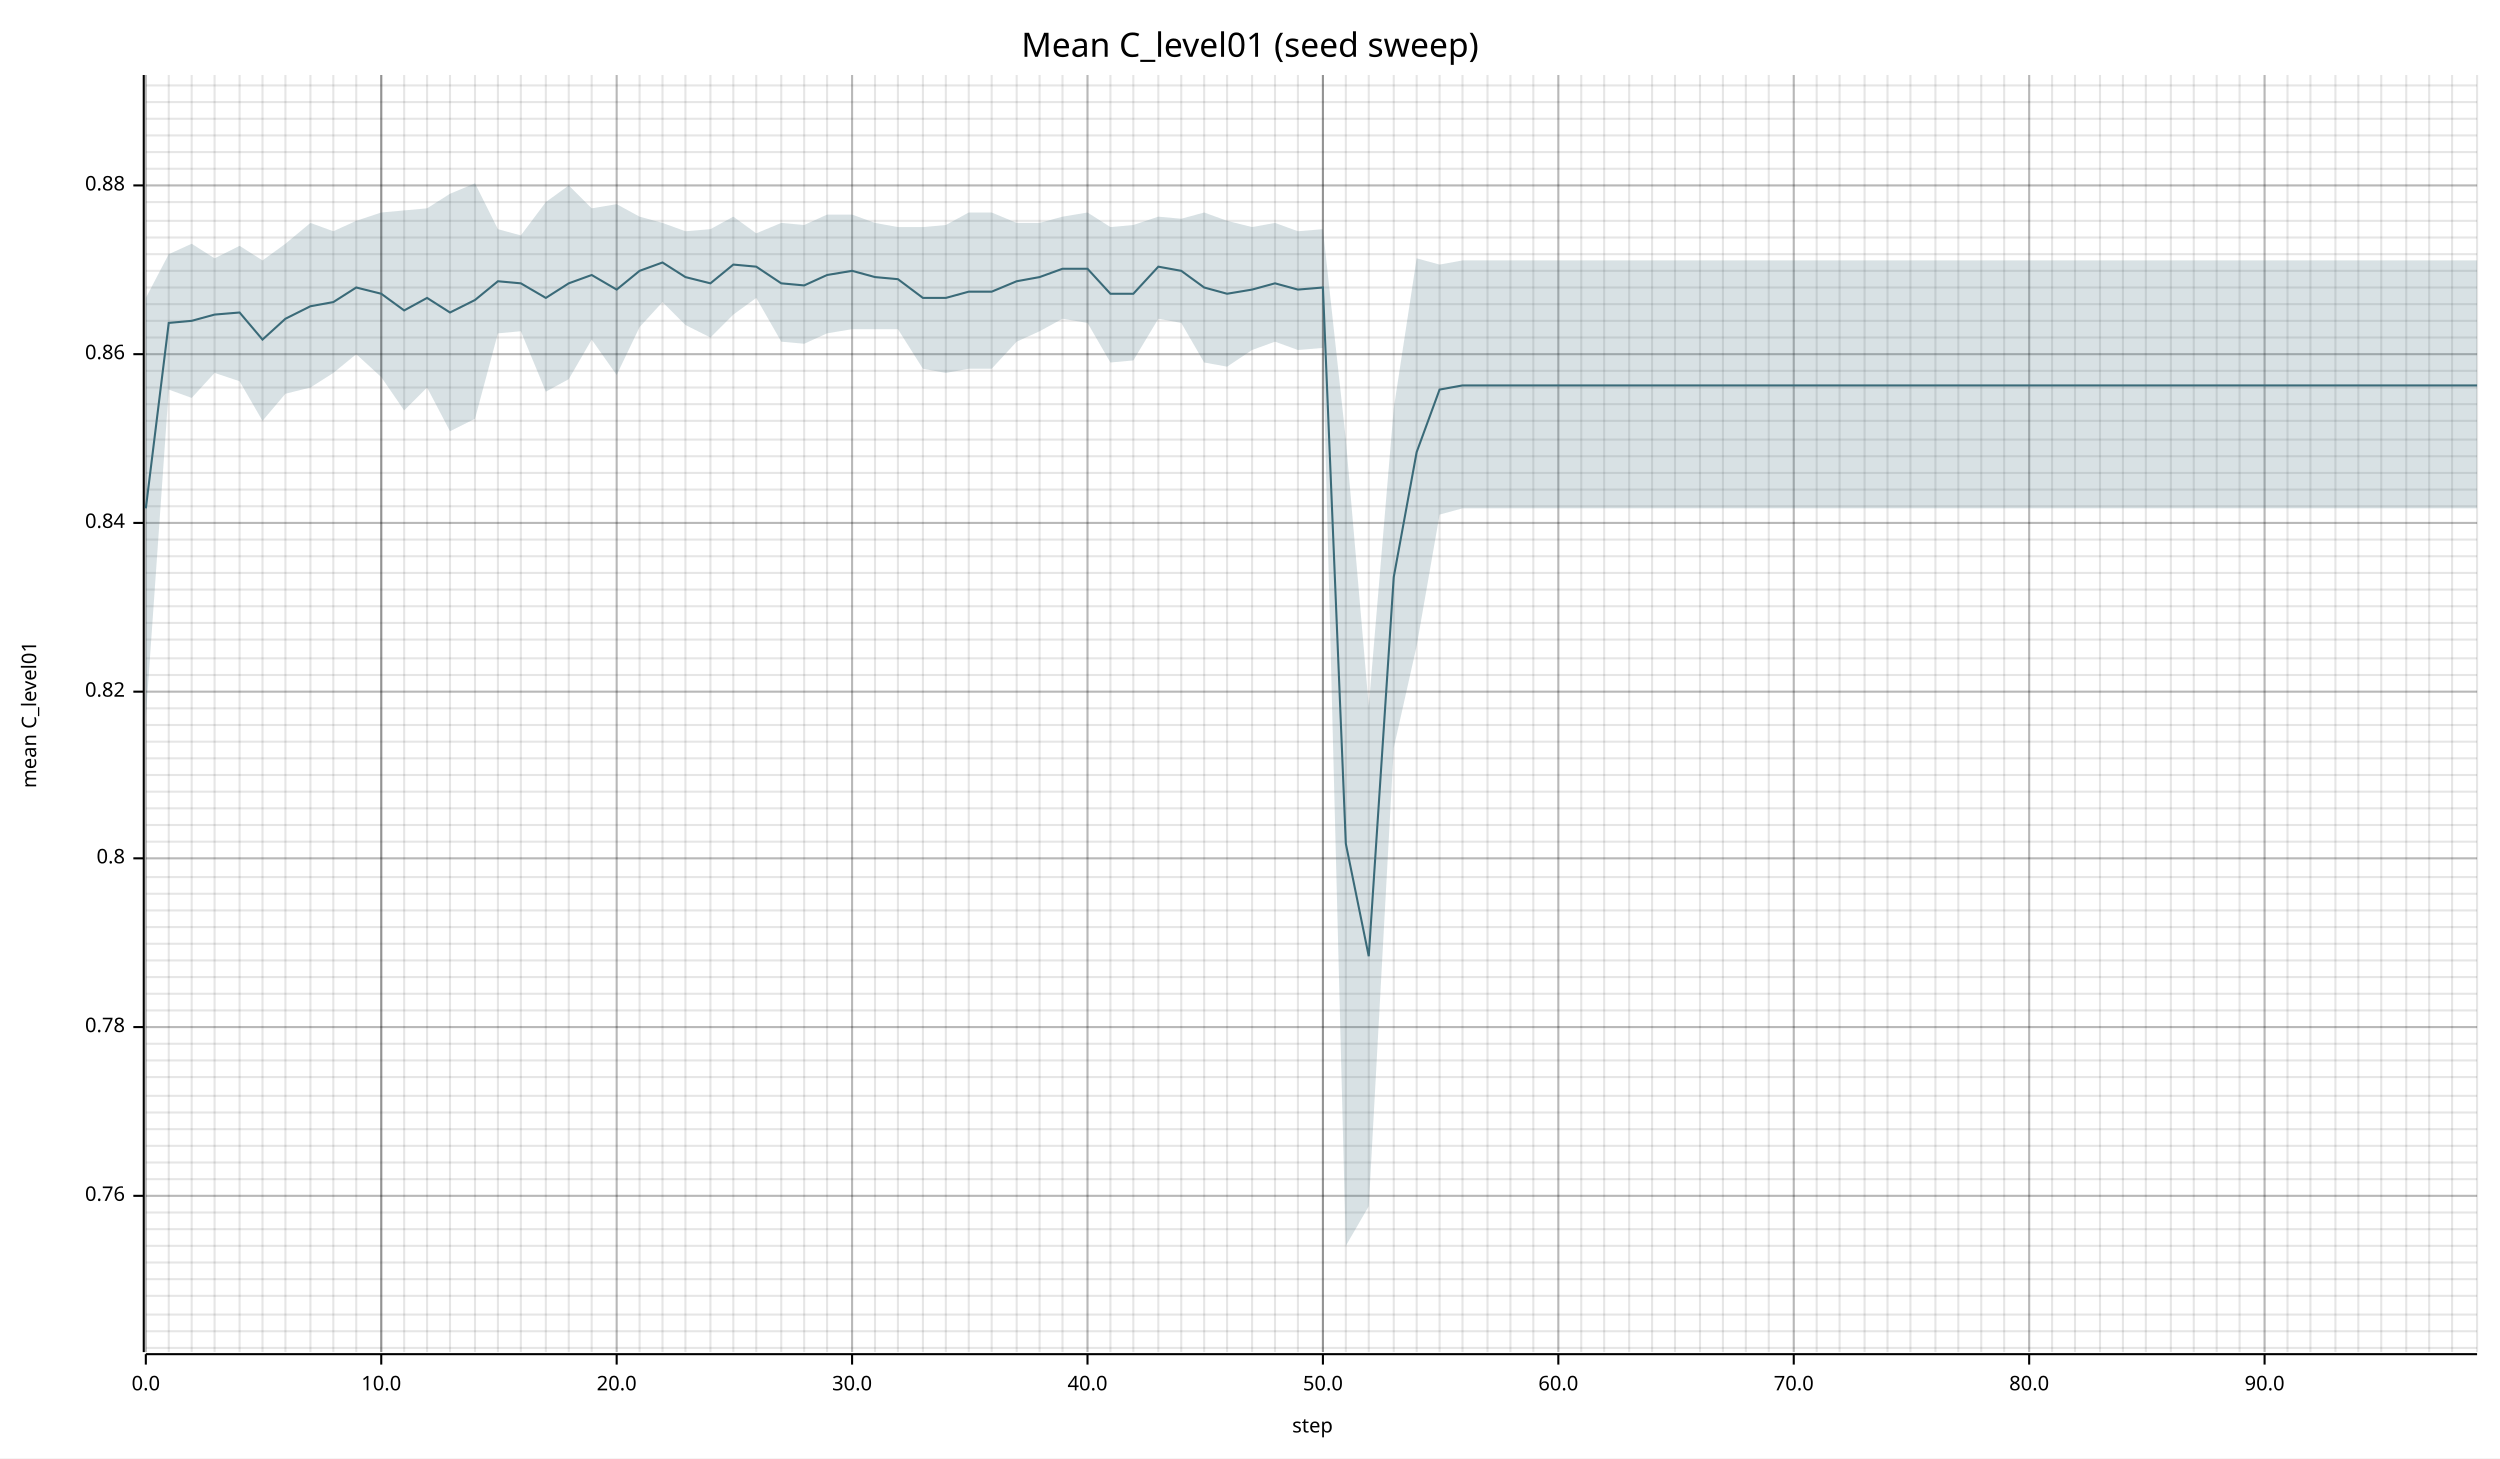
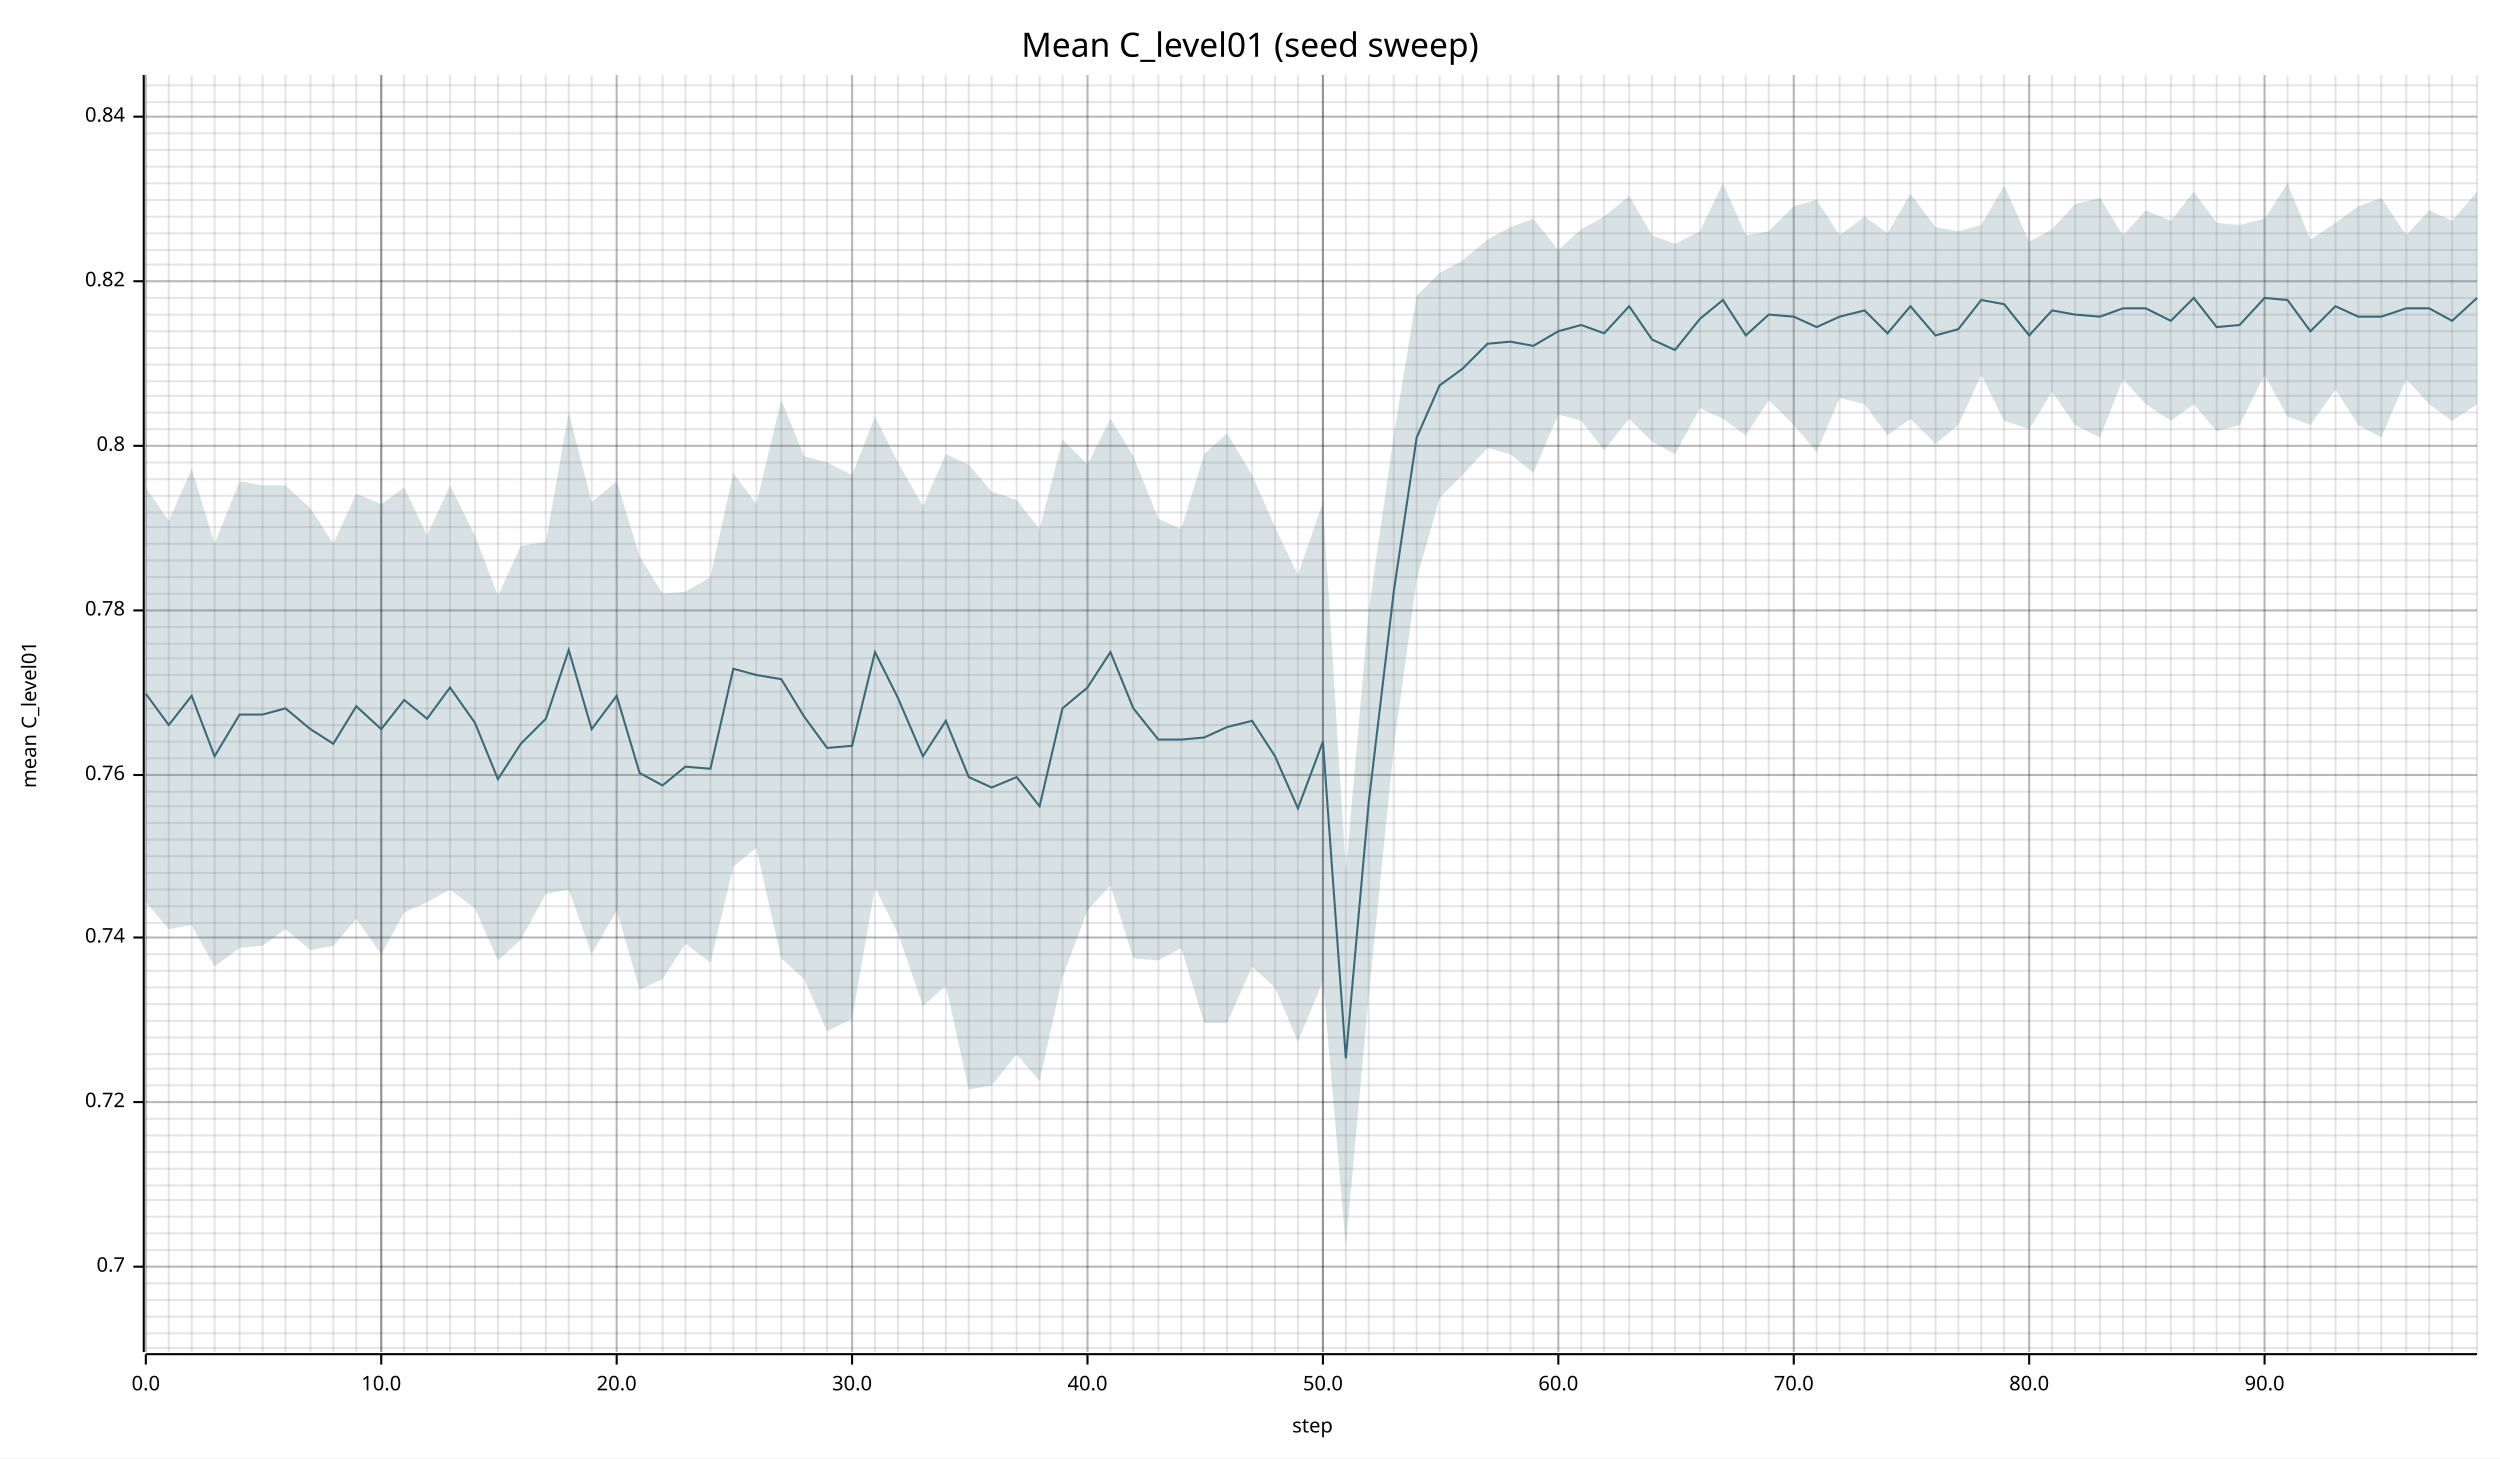
<svg xmlns="http://www.w3.org/2000/svg" width="1200" height="700" viewBox="0 0 1200 700">
  <rect x="0" y="0" width="1200" height="700" opacity="1" fill="#FFFFFF" stroke="none" />
  <text x="600" y="15" dy="0.76em" text-anchor="middle" font-family="sans-serif" font-size="16.129" opacity="1" fill="#000000">
Mean C_level01 (seed sweep)
</text>
  <line opacity="0.1" stroke="#000000" stroke-width="1" x1="70" y1="649" x2="70" y2="36" />
  <line opacity="0.1" stroke="#000000" stroke-width="1" x1="81" y1="649" x2="81" y2="36" />
  <line opacity="0.1" stroke="#000000" stroke-width="1" x1="92" y1="649" x2="92" y2="36" />
  <line opacity="0.1" stroke="#000000" stroke-width="1" x1="103" y1="649" x2="103" y2="36" />
  <line opacity="0.1" stroke="#000000" stroke-width="1" x1="115" y1="649" x2="115" y2="36" />
  <line opacity="0.1" stroke="#000000" stroke-width="1" x1="126" y1="649" x2="126" y2="36" />
  <line opacity="0.1" stroke="#000000" stroke-width="1" x1="137" y1="649" x2="137" y2="36" />
  <line opacity="0.1" stroke="#000000" stroke-width="1" x1="149" y1="649" x2="149" y2="36" />
  <line opacity="0.1" stroke="#000000" stroke-width="1" x1="160" y1="649" x2="160" y2="36" />
  <line opacity="0.1" stroke="#000000" stroke-width="1" x1="171" y1="649" x2="171" y2="36" />
  <line opacity="0.1" stroke="#000000" stroke-width="1" x1="183" y1="649" x2="183" y2="36" />
  <line opacity="0.1" stroke="#000000" stroke-width="1" x1="194" y1="649" x2="194" y2="36" />
  <line opacity="0.1" stroke="#000000" stroke-width="1" x1="205" y1="649" x2="205" y2="36" />
  <line opacity="0.1" stroke="#000000" stroke-width="1" x1="216" y1="649" x2="216" y2="36" />
  <line opacity="0.1" stroke="#000000" stroke-width="1" x1="228" y1="649" x2="228" y2="36" />
  <line opacity="0.1" stroke="#000000" stroke-width="1" x1="239" y1="649" x2="239" y2="36" />
  <line opacity="0.1" stroke="#000000" stroke-width="1" x1="250" y1="649" x2="250" y2="36" />
  <line opacity="0.1" stroke="#000000" stroke-width="1" x1="262" y1="649" x2="262" y2="36" />
  <line opacity="0.1" stroke="#000000" stroke-width="1" x1="273" y1="649" x2="273" y2="36" />
  <line opacity="0.1" stroke="#000000" stroke-width="1" x1="284" y1="649" x2="284" y2="36" />
  <line opacity="0.1" stroke="#000000" stroke-width="1" x1="296" y1="649" x2="296" y2="36" />
  <line opacity="0.1" stroke="#000000" stroke-width="1" x1="307" y1="649" x2="307" y2="36" />
  <line opacity="0.1" stroke="#000000" stroke-width="1" x1="318" y1="649" x2="318" y2="36" />
  <line opacity="0.1" stroke="#000000" stroke-width="1" x1="329" y1="649" x2="329" y2="36" />
  <line opacity="0.1" stroke="#000000" stroke-width="1" x1="341" y1="649" x2="341" y2="36" />
  <line opacity="0.1" stroke="#000000" stroke-width="1" x1="352" y1="649" x2="352" y2="36" />
  <line opacity="0.1" stroke="#000000" stroke-width="1" x1="363" y1="649" x2="363" y2="36" />
  <line opacity="0.1" stroke="#000000" stroke-width="1" x1="375" y1="649" x2="375" y2="36" />
  <line opacity="0.1" stroke="#000000" stroke-width="1" x1="386" y1="649" x2="386" y2="36" />
  <line opacity="0.1" stroke="#000000" stroke-width="1" x1="397" y1="649" x2="397" y2="36" />
  <line opacity="0.1" stroke="#000000" stroke-width="1" x1="409" y1="649" x2="409" y2="36" />
  <line opacity="0.1" stroke="#000000" stroke-width="1" x1="420" y1="649" x2="420" y2="36" />
  <line opacity="0.1" stroke="#000000" stroke-width="1" x1="431" y1="649" x2="431" y2="36" />
  <line opacity="0.1" stroke="#000000" stroke-width="1" x1="443" y1="649" x2="443" y2="36" />
  <line opacity="0.1" stroke="#000000" stroke-width="1" x1="454" y1="649" x2="454" y2="36" />
  <line opacity="0.1" stroke="#000000" stroke-width="1" x1="465" y1="649" x2="465" y2="36" />
  <line opacity="0.1" stroke="#000000" stroke-width="1" x1="476" y1="649" x2="476" y2="36" />
  <line opacity="0.1" stroke="#000000" stroke-width="1" x1="488" y1="649" x2="488" y2="36" />
  <line opacity="0.1" stroke="#000000" stroke-width="1" x1="499" y1="649" x2="499" y2="36" />
  <line opacity="0.1" stroke="#000000" stroke-width="1" x1="510" y1="649" x2="510" y2="36" />
  <line opacity="0.1" stroke="#000000" stroke-width="1" x1="522" y1="649" x2="522" y2="36" />
  <line opacity="0.1" stroke="#000000" stroke-width="1" x1="533" y1="649" x2="533" y2="36" />
  <line opacity="0.1" stroke="#000000" stroke-width="1" x1="544" y1="649" x2="544" y2="36" />
  <line opacity="0.1" stroke="#000000" stroke-width="1" x1="556" y1="649" x2="556" y2="36" />
  <line opacity="0.1" stroke="#000000" stroke-width="1" x1="567" y1="649" x2="567" y2="36" />
  <line opacity="0.1" stroke="#000000" stroke-width="1" x1="578" y1="649" x2="578" y2="36" />
  <line opacity="0.1" stroke="#000000" stroke-width="1" x1="589" y1="649" x2="589" y2="36" />
  <line opacity="0.1" stroke="#000000" stroke-width="1" x1="601" y1="649" x2="601" y2="36" />
  <line opacity="0.1" stroke="#000000" stroke-width="1" x1="612" y1="649" x2="612" y2="36" />
  <line opacity="0.1" stroke="#000000" stroke-width="1" x1="623" y1="649" x2="623" y2="36" />
  <line opacity="0.1" stroke="#000000" stroke-width="1" x1="635" y1="649" x2="635" y2="36" />
  <line opacity="0.1" stroke="#000000" stroke-width="1" x1="646" y1="649" x2="646" y2="36" />
  <line opacity="0.1" stroke="#000000" stroke-width="1" x1="657" y1="649" x2="657" y2="36" />
  <line opacity="0.1" stroke="#000000" stroke-width="1" x1="669" y1="649" x2="669" y2="36" />
  <line opacity="0.1" stroke="#000000" stroke-width="1" x1="680" y1="649" x2="680" y2="36" />
  <line opacity="0.1" stroke="#000000" stroke-width="1" x1="691" y1="649" x2="691" y2="36" />
  <line opacity="0.1" stroke="#000000" stroke-width="1" x1="702" y1="649" x2="702" y2="36" />
  <line opacity="0.1" stroke="#000000" stroke-width="1" x1="714" y1="649" x2="714" y2="36" />
  <line opacity="0.1" stroke="#000000" stroke-width="1" x1="725" y1="649" x2="725" y2="36" />
  <line opacity="0.1" stroke="#000000" stroke-width="1" x1="736" y1="649" x2="736" y2="36" />
  <line opacity="0.1" stroke="#000000" stroke-width="1" x1="748" y1="649" x2="748" y2="36" />
  <line opacity="0.1" stroke="#000000" stroke-width="1" x1="759" y1="649" x2="759" y2="36" />
  <line opacity="0.1" stroke="#000000" stroke-width="1" x1="770" y1="649" x2="770" y2="36" />
  <line opacity="0.1" stroke="#000000" stroke-width="1" x1="782" y1="649" x2="782" y2="36" />
  <line opacity="0.1" stroke="#000000" stroke-width="1" x1="793" y1="649" x2="793" y2="36" />
  <line opacity="0.1" stroke="#000000" stroke-width="1" x1="804" y1="649" x2="804" y2="36" />
  <line opacity="0.1" stroke="#000000" stroke-width="1" x1="816" y1="649" x2="816" y2="36" />
  <line opacity="0.1" stroke="#000000" stroke-width="1" x1="827" y1="649" x2="827" y2="36" />
  <line opacity="0.1" stroke="#000000" stroke-width="1" x1="838" y1="649" x2="838" y2="36" />
  <line opacity="0.1" stroke="#000000" stroke-width="1" x1="849" y1="649" x2="849" y2="36" />
  <line opacity="0.1" stroke="#000000" stroke-width="1" x1="861" y1="649" x2="861" y2="36" />
  <line opacity="0.1" stroke="#000000" stroke-width="1" x1="872" y1="649" x2="872" y2="36" />
  <line opacity="0.1" stroke="#000000" stroke-width="1" x1="883" y1="649" x2="883" y2="36" />
  <line opacity="0.1" stroke="#000000" stroke-width="1" x1="895" y1="649" x2="895" y2="36" />
  <line opacity="0.1" stroke="#000000" stroke-width="1" x1="906" y1="649" x2="906" y2="36" />
  <line opacity="0.1" stroke="#000000" stroke-width="1" x1="917" y1="649" x2="917" y2="36" />
  <line opacity="0.1" stroke="#000000" stroke-width="1" x1="929" y1="649" x2="929" y2="36" />
  <line opacity="0.1" stroke="#000000" stroke-width="1" x1="940" y1="649" x2="940" y2="36" />
  <line opacity="0.1" stroke="#000000" stroke-width="1" x1="951" y1="649" x2="951" y2="36" />
  <line opacity="0.1" stroke="#000000" stroke-width="1" x1="962" y1="649" x2="962" y2="36" />
  <line opacity="0.1" stroke="#000000" stroke-width="1" x1="974" y1="649" x2="974" y2="36" />
  <line opacity="0.1" stroke="#000000" stroke-width="1" x1="985" y1="649" x2="985" y2="36" />
  <line opacity="0.1" stroke="#000000" stroke-width="1" x1="996" y1="649" x2="996" y2="36" />
  <line opacity="0.1" stroke="#000000" stroke-width="1" x1="1008" y1="649" x2="1008" y2="36" />
  <line opacity="0.1" stroke="#000000" stroke-width="1" x1="1019" y1="649" x2="1019" y2="36" />
  <line opacity="0.1" stroke="#000000" stroke-width="1" x1="1030" y1="649" x2="1030" y2="36" />
  <line opacity="0.1" stroke="#000000" stroke-width="1" x1="1042" y1="649" x2="1042" y2="36" />
  <line opacity="0.1" stroke="#000000" stroke-width="1" x1="1053" y1="649" x2="1053" y2="36" />
  <line opacity="0.1" stroke="#000000" stroke-width="1" x1="1064" y1="649" x2="1064" y2="36" />
  <line opacity="0.1" stroke="#000000" stroke-width="1" x1="1075" y1="649" x2="1075" y2="36" />
  <line opacity="0.1" stroke="#000000" stroke-width="1" x1="1087" y1="649" x2="1087" y2="36" />
  <line opacity="0.1" stroke="#000000" stroke-width="1" x1="1098" y1="649" x2="1098" y2="36" />
  <line opacity="0.1" stroke="#000000" stroke-width="1" x1="1109" y1="649" x2="1109" y2="36" />
  <line opacity="0.1" stroke="#000000" stroke-width="1" x1="1121" y1="649" x2="1121" y2="36" />
  <line opacity="0.1" stroke="#000000" stroke-width="1" x1="1132" y1="649" x2="1132" y2="36" />
  <line opacity="0.1" stroke="#000000" stroke-width="1" x1="1143" y1="649" x2="1143" y2="36" />
  <line opacity="0.1" stroke="#000000" stroke-width="1" x1="1155" y1="649" x2="1155" y2="36" />
  <line opacity="0.1" stroke="#000000" stroke-width="1" x1="1166" y1="649" x2="1166" y2="36" />
  <line opacity="0.1" stroke="#000000" stroke-width="1" x1="1177" y1="649" x2="1177" y2="36" />
  <line opacity="0.1" stroke="#000000" stroke-width="1" x1="1189" y1="649" x2="1189" y2="36" />
  <line opacity="0.1" stroke="#000000" stroke-width="1" x1="70" y1="647" x2="1189" y2="647" />
-   <line opacity="0.1" stroke="#000000" stroke-width="1" x1="70" y1="639" x2="1189" y2="639" />
-   <line opacity="0.1" stroke="#000000" stroke-width="1" x1="70" y1="631" x2="1189" y2="631" />
-   <line opacity="0.1" stroke="#000000" stroke-width="1" x1="70" y1="622" x2="1189" y2="622" />
-   <line opacity="0.1" stroke="#000000" stroke-width="1" x1="70" y1="614" x2="1189" y2="614" />
-   <line opacity="0.1" stroke="#000000" stroke-width="1" x1="70" y1="606" x2="1189" y2="606" />
-   <line opacity="0.1" stroke="#000000" stroke-width="1" x1="70" y1="598" x2="1189" y2="598" />
-   <line opacity="0.1" stroke="#000000" stroke-width="1" x1="70" y1="590" x2="1189" y2="590" />
-   <line opacity="0.1" stroke="#000000" stroke-width="1" x1="70" y1="582" x2="1189" y2="582" />
-   <line opacity="0.1" stroke="#000000" stroke-width="1" x1="70" y1="574" x2="1189" y2="574" />
-   <line opacity="0.1" stroke="#000000" stroke-width="1" x1="70" y1="566" x2="1189" y2="566" />
-   <line opacity="0.1" stroke="#000000" stroke-width="1" x1="70" y1="558" x2="1189" y2="558" />
-   <line opacity="0.1" stroke="#000000" stroke-width="1" x1="70" y1="550" x2="1189" y2="550" />
-   <line opacity="0.1" stroke="#000000" stroke-width="1" x1="70" y1="542" x2="1189" y2="542" />
-   <line opacity="0.1" stroke="#000000" stroke-width="1" x1="70" y1="534" x2="1189" y2="534" />
-   <line opacity="0.1" stroke="#000000" stroke-width="1" x1="70" y1="526" x2="1189" y2="526" />
-   <line opacity="0.1" stroke="#000000" stroke-width="1" x1="70" y1="517" x2="1189" y2="517" />
-   <line opacity="0.1" stroke="#000000" stroke-width="1" x1="70" y1="509" x2="1189" y2="509" />
-   <line opacity="0.1" stroke="#000000" stroke-width="1" x1="70" y1="501" x2="1189" y2="501" />
-   <line opacity="0.1" stroke="#000000" stroke-width="1" x1="70" y1="493" x2="1189" y2="493" />
-   <line opacity="0.1" stroke="#000000" stroke-width="1" x1="70" y1="485" x2="1189" y2="485" />
-   <line opacity="0.1" stroke="#000000" stroke-width="1" x1="70" y1="477" x2="1189" y2="477" />
-   <line opacity="0.1" stroke="#000000" stroke-width="1" x1="70" y1="469" x2="1189" y2="469" />
-   <line opacity="0.1" stroke="#000000" stroke-width="1" x1="70" y1="461" x2="1189" y2="461" />
-   <line opacity="0.1" stroke="#000000" stroke-width="1" x1="70" y1="453" x2="1189" y2="453" />
-   <line opacity="0.1" stroke="#000000" stroke-width="1" x1="70" y1="445" x2="1189" y2="445" />
-   <line opacity="0.1" stroke="#000000" stroke-width="1" x1="70" y1="437" x2="1189" y2="437" />
-   <line opacity="0.1" stroke="#000000" stroke-width="1" x1="70" y1="429" x2="1189" y2="429" />
-   <line opacity="0.1" stroke="#000000" stroke-width="1" x1="70" y1="421" x2="1189" y2="421" />
-   <line opacity="0.1" stroke="#000000" stroke-width="1" x1="70" y1="412" x2="1189" y2="412" />
-   <line opacity="0.1" stroke="#000000" stroke-width="1" x1="70" y1="404" x2="1189" y2="404" />
-   <line opacity="0.1" stroke="#000000" stroke-width="1" x1="70" y1="396" x2="1189" y2="396" />
-   <line opacity="0.1" stroke="#000000" stroke-width="1" x1="70" y1="388" x2="1189" y2="388" />
+   <line opacity="0.1" stroke="#000000" stroke-width="1" x1="70" y1="640" x2="1189" y2="640" />
+   <line opacity="0.1" stroke="#000000" stroke-width="1" x1="70" y1="632" x2="1189" y2="632" />
+   <line opacity="0.1" stroke="#000000" stroke-width="1" x1="70" y1="624" x2="1189" y2="624" />
+   <line opacity="0.1" stroke="#000000" stroke-width="1" x1="70" y1="616" x2="1189" y2="616" />
+   <line opacity="0.1" stroke="#000000" stroke-width="1" x1="70" y1="608" x2="1189" y2="608" />
+   <line opacity="0.1" stroke="#000000" stroke-width="1" x1="70" y1="600" x2="1189" y2="600" />
+   <line opacity="0.1" stroke="#000000" stroke-width="1" x1="70" y1="592" x2="1189" y2="592" />
+   <line opacity="0.1" stroke="#000000" stroke-width="1" x1="70" y1="584" x2="1189" y2="584" />
+   <line opacity="0.1" stroke="#000000" stroke-width="1" x1="70" y1="576" x2="1189" y2="576" />
+   <line opacity="0.1" stroke="#000000" stroke-width="1" x1="70" y1="569" x2="1189" y2="569" />
+   <line opacity="0.1" stroke="#000000" stroke-width="1" x1="70" y1="561" x2="1189" y2="561" />
+   <line opacity="0.1" stroke="#000000" stroke-width="1" x1="70" y1="553" x2="1189" y2="553" />
+   <line opacity="0.1" stroke="#000000" stroke-width="1" x1="70" y1="545" x2="1189" y2="545" />
+   <line opacity="0.1" stroke="#000000" stroke-width="1" x1="70" y1="537" x2="1189" y2="537" />
+   <line opacity="0.1" stroke="#000000" stroke-width="1" x1="70" y1="529" x2="1189" y2="529" />
+   <line opacity="0.1" stroke="#000000" stroke-width="1" x1="70" y1="521" x2="1189" y2="521" />
+   <line opacity="0.1" stroke="#000000" stroke-width="1" x1="70" y1="513" x2="1189" y2="513" />
+   <line opacity="0.1" stroke="#000000" stroke-width="1" x1="70" y1="506" x2="1189" y2="506" />
+   <line opacity="0.1" stroke="#000000" stroke-width="1" x1="70" y1="498" x2="1189" y2="498" />
+   <line opacity="0.1" stroke="#000000" stroke-width="1" x1="70" y1="490" x2="1189" y2="490" />
+   <line opacity="0.1" stroke="#000000" stroke-width="1" x1="70" y1="482" x2="1189" y2="482" />
+   <line opacity="0.1" stroke="#000000" stroke-width="1" x1="70" y1="474" x2="1189" y2="474" />
+   <line opacity="0.1" stroke="#000000" stroke-width="1" x1="70" y1="466" x2="1189" y2="466" />
+   <line opacity="0.1" stroke="#000000" stroke-width="1" x1="70" y1="458" x2="1189" y2="458" />
+   <line opacity="0.1" stroke="#000000" stroke-width="1" x1="70" y1="450" x2="1189" y2="450" />
+   <line opacity="0.1" stroke="#000000" stroke-width="1" x1="70" y1="443" x2="1189" y2="443" />
+   <line opacity="0.1" stroke="#000000" stroke-width="1" x1="70" y1="435" x2="1189" y2="435" />
+   <line opacity="0.1" stroke="#000000" stroke-width="1" x1="70" y1="427" x2="1189" y2="427" />
+   <line opacity="0.1" stroke="#000000" stroke-width="1" x1="70" y1="419" x2="1189" y2="419" />
+   <line opacity="0.1" stroke="#000000" stroke-width="1" x1="70" y1="411" x2="1189" y2="411" />
+   <line opacity="0.1" stroke="#000000" stroke-width="1" x1="70" y1="403" x2="1189" y2="403" />
+   <line opacity="0.1" stroke="#000000" stroke-width="1" x1="70" y1="395" x2="1189" y2="395" />
+   <line opacity="0.1" stroke="#000000" stroke-width="1" x1="70" y1="387" x2="1189" y2="387" />
  <line opacity="0.1" stroke="#000000" stroke-width="1" x1="70" y1="380" x2="1189" y2="380" />
  <line opacity="0.1" stroke="#000000" stroke-width="1" x1="70" y1="372" x2="1189" y2="372" />
  <line opacity="0.1" stroke="#000000" stroke-width="1" x1="70" y1="364" x2="1189" y2="364" />
  <line opacity="0.1" stroke="#000000" stroke-width="1" x1="70" y1="356" x2="1189" y2="356" />
  <line opacity="0.1" stroke="#000000" stroke-width="1" x1="70" y1="348" x2="1189" y2="348" />
  <line opacity="0.1" stroke="#000000" stroke-width="1" x1="70" y1="340" x2="1189" y2="340" />
  <line opacity="0.1" stroke="#000000" stroke-width="1" x1="70" y1="332" x2="1189" y2="332" />
  <line opacity="0.1" stroke="#000000" stroke-width="1" x1="70" y1="324" x2="1189" y2="324" />
  <line opacity="0.1" stroke="#000000" stroke-width="1" x1="70" y1="316" x2="1189" y2="316" />
-   <line opacity="0.1" stroke="#000000" stroke-width="1" x1="70" y1="307" x2="1189" y2="307" />
-   <line opacity="0.1" stroke="#000000" stroke-width="1" x1="70" y1="299" x2="1189" y2="299" />
-   <line opacity="0.1" stroke="#000000" stroke-width="1" x1="70" y1="291" x2="1189" y2="291" />
-   <line opacity="0.1" stroke="#000000" stroke-width="1" x1="70" y1="283" x2="1189" y2="283" />
-   <line opacity="0.1" stroke="#000000" stroke-width="1" x1="70" y1="275" x2="1189" y2="275" />
-   <line opacity="0.1" stroke="#000000" stroke-width="1" x1="70" y1="267" x2="1189" y2="267" />
-   <line opacity="0.1" stroke="#000000" stroke-width="1" x1="70" y1="259" x2="1189" y2="259" />
-   <line opacity="0.1" stroke="#000000" stroke-width="1" x1="70" y1="251" x2="1189" y2="251" />
-   <line opacity="0.1" stroke="#000000" stroke-width="1" x1="70" y1="243" x2="1189" y2="243" />
-   <line opacity="0.1" stroke="#000000" stroke-width="1" x1="70" y1="235" x2="1189" y2="235" />
-   <line opacity="0.1" stroke="#000000" stroke-width="1" x1="70" y1="227" x2="1189" y2="227" />
-   <line opacity="0.1" stroke="#000000" stroke-width="1" x1="70" y1="219" x2="1189" y2="219" />
-   <line opacity="0.1" stroke="#000000" stroke-width="1" x1="70" y1="211" x2="1189" y2="211" />
-   <line opacity="0.1" stroke="#000000" stroke-width="1" x1="70" y1="202" x2="1189" y2="202" />
-   <line opacity="0.1" stroke="#000000" stroke-width="1" x1="70" y1="194" x2="1189" y2="194" />
-   <line opacity="0.1" stroke="#000000" stroke-width="1" x1="70" y1="186" x2="1189" y2="186" />
-   <line opacity="0.1" stroke="#000000" stroke-width="1" x1="70" y1="178" x2="1189" y2="178" />
-   <line opacity="0.1" stroke="#000000" stroke-width="1" x1="70" y1="170" x2="1189" y2="170" />
-   <line opacity="0.1" stroke="#000000" stroke-width="1" x1="70" y1="162" x2="1189" y2="162" />
-   <line opacity="0.1" stroke="#000000" stroke-width="1" x1="70" y1="154" x2="1189" y2="154" />
-   <line opacity="0.1" stroke="#000000" stroke-width="1" x1="70" y1="146" x2="1189" y2="146" />
-   <line opacity="0.1" stroke="#000000" stroke-width="1" x1="70" y1="138" x2="1189" y2="138" />
-   <line opacity="0.1" stroke="#000000" stroke-width="1" x1="70" y1="130" x2="1189" y2="130" />
-   <line opacity="0.1" stroke="#000000" stroke-width="1" x1="70" y1="122" x2="1189" y2="122" />
-   <line opacity="0.1" stroke="#000000" stroke-width="1" x1="70" y1="114" x2="1189" y2="114" />
-   <line opacity="0.1" stroke="#000000" stroke-width="1" x1="70" y1="106" x2="1189" y2="106" />
-   <line opacity="0.1" stroke="#000000" stroke-width="1" x1="70" y1="97" x2="1189" y2="97" />
-   <line opacity="0.1" stroke="#000000" stroke-width="1" x1="70" y1="89" x2="1189" y2="89" />
-   <line opacity="0.1" stroke="#000000" stroke-width="1" x1="70" y1="81" x2="1189" y2="81" />
-   <line opacity="0.1" stroke="#000000" stroke-width="1" x1="70" y1="73" x2="1189" y2="73" />
-   <line opacity="0.1" stroke="#000000" stroke-width="1" x1="70" y1="65" x2="1189" y2="65" />
-   <line opacity="0.1" stroke="#000000" stroke-width="1" x1="70" y1="57" x2="1189" y2="57" />
+   <line opacity="0.1" stroke="#000000" stroke-width="1" x1="70" y1="309" x2="1189" y2="309" />
+   <line opacity="0.1" stroke="#000000" stroke-width="1" x1="70" y1="301" x2="1189" y2="301" />
+   <line opacity="0.1" stroke="#000000" stroke-width="1" x1="70" y1="293" x2="1189" y2="293" />
+   <line opacity="0.1" stroke="#000000" stroke-width="1" x1="70" y1="285" x2="1189" y2="285" />
+   <line opacity="0.1" stroke="#000000" stroke-width="1" x1="70" y1="277" x2="1189" y2="277" />
+   <line opacity="0.1" stroke="#000000" stroke-width="1" x1="70" y1="269" x2="1189" y2="269" />
+   <line opacity="0.1" stroke="#000000" stroke-width="1" x1="70" y1="261" x2="1189" y2="261" />
+   <line opacity="0.1" stroke="#000000" stroke-width="1" x1="70" y1="253" x2="1189" y2="253" />
+   <line opacity="0.1" stroke="#000000" stroke-width="1" x1="70" y1="246" x2="1189" y2="246" />
+   <line opacity="0.1" stroke="#000000" stroke-width="1" x1="70" y1="238" x2="1189" y2="238" />
+   <line opacity="0.1" stroke="#000000" stroke-width="1" x1="70" y1="230" x2="1189" y2="230" />
+   <line opacity="0.1" stroke="#000000" stroke-width="1" x1="70" y1="222" x2="1189" y2="222" />
+   <line opacity="0.1" stroke="#000000" stroke-width="1" x1="70" y1="214" x2="1189" y2="214" />
+   <line opacity="0.1" stroke="#000000" stroke-width="1" x1="70" y1="206" x2="1189" y2="206" />
+   <line opacity="0.1" stroke="#000000" stroke-width="1" x1="70" y1="198" x2="1189" y2="198" />
+   <line opacity="0.1" stroke="#000000" stroke-width="1" x1="70" y1="190" x2="1189" y2="190" />
+   <line opacity="0.1" stroke="#000000" stroke-width="1" x1="70" y1="183" x2="1189" y2="183" />
+   <line opacity="0.1" stroke="#000000" stroke-width="1" x1="70" y1="175" x2="1189" y2="175" />
+   <line opacity="0.1" stroke="#000000" stroke-width="1" x1="70" y1="167" x2="1189" y2="167" />
+   <line opacity="0.1" stroke="#000000" stroke-width="1" x1="70" y1="159" x2="1189" y2="159" />
+   <line opacity="0.1" stroke="#000000" stroke-width="1" x1="70" y1="151" x2="1189" y2="151" />
+   <line opacity="0.1" stroke="#000000" stroke-width="1" x1="70" y1="143" x2="1189" y2="143" />
+   <line opacity="0.1" stroke="#000000" stroke-width="1" x1="70" y1="135" x2="1189" y2="135" />
+   <line opacity="0.1" stroke="#000000" stroke-width="1" x1="70" y1="127" x2="1189" y2="127" />
+   <line opacity="0.1" stroke="#000000" stroke-width="1" x1="70" y1="120" x2="1189" y2="120" />
+   <line opacity="0.1" stroke="#000000" stroke-width="1" x1="70" y1="112" x2="1189" y2="112" />
+   <line opacity="0.1" stroke="#000000" stroke-width="1" x1="70" y1="104" x2="1189" y2="104" />
+   <line opacity="0.1" stroke="#000000" stroke-width="1" x1="70" y1="96" x2="1189" y2="96" />
+   <line opacity="0.1" stroke="#000000" stroke-width="1" x1="70" y1="88" x2="1189" y2="88" />
+   <line opacity="0.1" stroke="#000000" stroke-width="1" x1="70" y1="80" x2="1189" y2="80" />
+   <line opacity="0.1" stroke="#000000" stroke-width="1" x1="70" y1="72" x2="1189" y2="72" />
+   <line opacity="0.1" stroke="#000000" stroke-width="1" x1="70" y1="64" x2="1189" y2="64" />
+   <line opacity="0.1" stroke="#000000" stroke-width="1" x1="70" y1="56" x2="1189" y2="56" />
  <line opacity="0.1" stroke="#000000" stroke-width="1" x1="70" y1="49" x2="1189" y2="49" />
  <line opacity="0.1" stroke="#000000" stroke-width="1" x1="70" y1="41" x2="1189" y2="41" />
  <text x="10" y="343" dy="0.76em" text-anchor="middle" font-family="sans-serif" font-size="9.677" opacity="1" fill="#000000" transform="rotate(270, 10, 343)">
mean C_level01
</text>
  <text x="630" y="690" dy="-0.5ex" text-anchor="middle" font-family="sans-serif" font-size="9.677" opacity="1" fill="#000000">
step
</text>
  <line opacity="0.2" stroke="#000000" stroke-width="1" x1="70" y1="649" x2="70" y2="36" />
  <line opacity="0.2" stroke="#000000" stroke-width="1" x1="183" y1="649" x2="183" y2="36" />
  <line opacity="0.2" stroke="#000000" stroke-width="1" x1="296" y1="649" x2="296" y2="36" />
  <line opacity="0.2" stroke="#000000" stroke-width="1" x1="409" y1="649" x2="409" y2="36" />
  <line opacity="0.2" stroke="#000000" stroke-width="1" x1="522" y1="649" x2="522" y2="36" />
  <line opacity="0.2" stroke="#000000" stroke-width="1" x1="635" y1="649" x2="635" y2="36" />
  <line opacity="0.2" stroke="#000000" stroke-width="1" x1="748" y1="649" x2="748" y2="36" />
  <line opacity="0.2" stroke="#000000" stroke-width="1" x1="861" y1="649" x2="861" y2="36" />
  <line opacity="0.2" stroke="#000000" stroke-width="1" x1="974" y1="649" x2="974" y2="36" />
  <line opacity="0.2" stroke="#000000" stroke-width="1" x1="1087" y1="649" x2="1087" y2="36" />
-   <line opacity="0.2" stroke="#000000" stroke-width="1" x1="70" y1="574" x2="1189" y2="574" />
-   <line opacity="0.2" stroke="#000000" stroke-width="1" x1="70" y1="493" x2="1189" y2="493" />
-   <line opacity="0.2" stroke="#000000" stroke-width="1" x1="70" y1="412" x2="1189" y2="412" />
-   <line opacity="0.2" stroke="#000000" stroke-width="1" x1="70" y1="332" x2="1189" y2="332" />
-   <line opacity="0.2" stroke="#000000" stroke-width="1" x1="70" y1="251" x2="1189" y2="251" />
-   <line opacity="0.2" stroke="#000000" stroke-width="1" x1="70" y1="170" x2="1189" y2="170" />
-   <line opacity="0.2" stroke="#000000" stroke-width="1" x1="70" y1="89" x2="1189" y2="89" />
+   <line opacity="0.2" stroke="#000000" stroke-width="1" x1="70" y1="608" x2="1189" y2="608" />
+   <line opacity="0.2" stroke="#000000" stroke-width="1" x1="70" y1="529" x2="1189" y2="529" />
+   <line opacity="0.2" stroke="#000000" stroke-width="1" x1="70" y1="450" x2="1189" y2="450" />
+   <line opacity="0.2" stroke="#000000" stroke-width="1" x1="70" y1="372" x2="1189" y2="372" />
+   <line opacity="0.2" stroke="#000000" stroke-width="1" x1="70" y1="293" x2="1189" y2="293" />
+   <line opacity="0.2" stroke="#000000" stroke-width="1" x1="70" y1="214" x2="1189" y2="214" />
+   <line opacity="0.2" stroke="#000000" stroke-width="1" x1="70" y1="135" x2="1189" y2="135" />
+   <line opacity="0.2" stroke="#000000" stroke-width="1" x1="70" y1="56" x2="1189" y2="56" />
  <polyline fill="none" opacity="1" stroke="#000000" stroke-width="1" points="69,36 69,649 " />
-   <text x="60" y="574" dy="0.5ex" text-anchor="end" font-family="sans-serif" font-size="9.677" opacity="1" fill="#000000">
+   <text x="60" y="608" dy="0.5ex" text-anchor="end" font-family="sans-serif" font-size="9.677" opacity="1" fill="#000000">
+ 0.7
+ </text>
+   <polyline fill="none" opacity="1" stroke="#000000" stroke-width="1" points="64,608 69,608 " />
+   <text x="60" y="529" dy="0.5ex" text-anchor="end" font-family="sans-serif" font-size="9.677" opacity="1" fill="#000000">
+ 0.72
+ </text>
+   <polyline fill="none" opacity="1" stroke="#000000" stroke-width="1" points="64,529 69,529 " />
+   <text x="60" y="450" dy="0.5ex" text-anchor="end" font-family="sans-serif" font-size="9.677" opacity="1" fill="#000000">
+ 0.74
+ </text>
+   <polyline fill="none" opacity="1" stroke="#000000" stroke-width="1" points="64,450 69,450 " />
+   <text x="60" y="372" dy="0.5ex" text-anchor="end" font-family="sans-serif" font-size="9.677" opacity="1" fill="#000000">
0.76
</text>
-   <polyline fill="none" opacity="1" stroke="#000000" stroke-width="1" points="64,574 69,574 " />
-   <text x="60" y="493" dy="0.5ex" text-anchor="end" font-family="sans-serif" font-size="9.677" opacity="1" fill="#000000">
+   <polyline fill="none" opacity="1" stroke="#000000" stroke-width="1" points="64,372 69,372 " />
+   <text x="60" y="293" dy="0.5ex" text-anchor="end" font-family="sans-serif" font-size="9.677" opacity="1" fill="#000000">
0.78
</text>
-   <polyline fill="none" opacity="1" stroke="#000000" stroke-width="1" points="64,493 69,493 " />
-   <text x="60" y="412" dy="0.5ex" text-anchor="end" font-family="sans-serif" font-size="9.677" opacity="1" fill="#000000">
+   <polyline fill="none" opacity="1" stroke="#000000" stroke-width="1" points="64,293 69,293 " />
+   <text x="60" y="214" dy="0.5ex" text-anchor="end" font-family="sans-serif" font-size="9.677" opacity="1" fill="#000000">
0.8
</text>
-   <polyline fill="none" opacity="1" stroke="#000000" stroke-width="1" points="64,412 69,412 " />
-   <text x="60" y="332" dy="0.5ex" text-anchor="end" font-family="sans-serif" font-size="9.677" opacity="1" fill="#000000">
+   <polyline fill="none" opacity="1" stroke="#000000" stroke-width="1" points="64,214 69,214 " />
+   <text x="60" y="135" dy="0.5ex" text-anchor="end" font-family="sans-serif" font-size="9.677" opacity="1" fill="#000000">
0.82
</text>
-   <polyline fill="none" opacity="1" stroke="#000000" stroke-width="1" points="64,332 69,332 " />
-   <text x="60" y="251" dy="0.5ex" text-anchor="end" font-family="sans-serif" font-size="9.677" opacity="1" fill="#000000">
+   <polyline fill="none" opacity="1" stroke="#000000" stroke-width="1" points="64,135 69,135 " />
+   <text x="60" y="56" dy="0.5ex" text-anchor="end" font-family="sans-serif" font-size="9.677" opacity="1" fill="#000000">
0.84
</text>
-   <polyline fill="none" opacity="1" stroke="#000000" stroke-width="1" points="64,251 69,251 " />
-   <text x="60" y="170" dy="0.5ex" text-anchor="end" font-family="sans-serif" font-size="9.677" opacity="1" fill="#000000">
- 0.86
- </text>
-   <polyline fill="none" opacity="1" stroke="#000000" stroke-width="1" points="64,170 69,170 " />
-   <text x="60" y="89" dy="0.5ex" text-anchor="end" font-family="sans-serif" font-size="9.677" opacity="1" fill="#000000">
- 0.88
- </text>
-   <polyline fill="none" opacity="1" stroke="#000000" stroke-width="1" points="64,89 69,89 " />
+   <polyline fill="none" opacity="1" stroke="#000000" stroke-width="1" points="64,56 69,56 " />
  <polyline fill="none" opacity="1" stroke="#000000" stroke-width="1" points="70,650 1189,650 " />
  <text x="70" y="660" dy="0.76em" text-anchor="middle" font-family="sans-serif" font-size="9.677" opacity="1" fill="#000000">
0.0
</text>
  <polyline fill="none" opacity="1" stroke="#000000" stroke-width="1" points="70,650 70,655 " />
  <text x="183" y="660" dy="0.76em" text-anchor="middle" font-family="sans-serif" font-size="9.677" opacity="1" fill="#000000">
10.0
</text>
  <polyline fill="none" opacity="1" stroke="#000000" stroke-width="1" points="183,650 183,655 " />
  <text x="296" y="660" dy="0.76em" text-anchor="middle" font-family="sans-serif" font-size="9.677" opacity="1" fill="#000000">
20.0
</text>
  <polyline fill="none" opacity="1" stroke="#000000" stroke-width="1" points="296,650 296,655 " />
  <text x="409" y="660" dy="0.76em" text-anchor="middle" font-family="sans-serif" font-size="9.677" opacity="1" fill="#000000">
30.0
</text>
  <polyline fill="none" opacity="1" stroke="#000000" stroke-width="1" points="409,650 409,655 " />
  <text x="522" y="660" dy="0.76em" text-anchor="middle" font-family="sans-serif" font-size="9.677" opacity="1" fill="#000000">
40.0
</text>
  <polyline fill="none" opacity="1" stroke="#000000" stroke-width="1" points="522,650 522,655 " />
  <text x="635" y="660" dy="0.76em" text-anchor="middle" font-family="sans-serif" font-size="9.677" opacity="1" fill="#000000">
50.0
</text>
  <polyline fill="none" opacity="1" stroke="#000000" stroke-width="1" points="635,650 635,655 " />
  <text x="748" y="660" dy="0.76em" text-anchor="middle" font-family="sans-serif" font-size="9.677" opacity="1" fill="#000000">
60.0
</text>
  <polyline fill="none" opacity="1" stroke="#000000" stroke-width="1" points="748,650 748,655 " />
  <text x="861" y="660" dy="0.76em" text-anchor="middle" font-family="sans-serif" font-size="9.677" opacity="1" fill="#000000">
70.0
</text>
  <polyline fill="none" opacity="1" stroke="#000000" stroke-width="1" points="861,650 861,655 " />
  <text x="974" y="660" dy="0.76em" text-anchor="middle" font-family="sans-serif" font-size="9.677" opacity="1" fill="#000000">
80.0
</text>
  <polyline fill="none" opacity="1" stroke="#000000" stroke-width="1" points="974,650 974,655 " />
  <text x="1087" y="660" dy="0.76em" text-anchor="middle" font-family="sans-serif" font-size="9.677" opacity="1" fill="#000000">
90.0
</text>
  <polyline fill="none" opacity="1" stroke="#000000" stroke-width="1" points="1087,650 1087,655 " />
-   <polygon opacity="0.2" fill="#3A6A78" points="70,143 81,122 92,117 103,124 115,118 126,125 137,117 149,107 160,111 171,106 183,102 194,101 205,100 216,93 228,88 239,110 250,113 262,97 273,89 284,100 296,98 307,104 318,107 329,111 341,110 352,104 363,112 375,107 386,108 397,103 409,103 420,107 431,109 443,109 454,108 465,102 476,102 488,107 499,107 510,104 522,102 533,109 544,108 556,104 567,105 578,102 589,106 601,109 612,107 623,111 635,110 646,211 657,339 669,196 680,124 691,127 702,125 714,125 725,125 736,125 748,125 759,125 770,125 782,125 793,125 804,125 816,125 827,125 838,125 849,125 861,125 872,125 883,125 895,125 906,125 917,125 929,125 940,125 951,125 962,125 974,125 985,125 996,125 1008,125 1019,125 1030,125 1042,125 1053,125 1064,125 1075,125 1087,125 1098,125 1109,125 1121,125 1132,125 1143,125 1155,125 1166,125 1177,125 1189,125 1189,244 1177,244 1166,244 1155,244 1143,244 1132,244 1121,244 1109,244 1098,244 1087,244 1075,244 1064,244 1053,244 1042,244 1030,244 1019,244 1008,244 996,244 985,244 974,244 962,244 951,244 940,244 929,244 917,244 906,244 895,244 883,244 872,244 861,244 849,244 838,244 827,244 816,244 804,244 793,244 782,244 770,244 759,244 748,244 736,244 725,244 714,244 702,244 691,247 680,310 669,359 657,579 646,598 635,167 623,168 612,164 601,168 589,176 578,174 567,155 556,153 544,173 533,174 522,155 510,153 499,159 488,164 476,177 465,177 454,179 443,177 431,158 420,158 409,158 397,160 386,165 375,164 363,143 352,151 341,162 329,156 318,145 307,157 296,180 284,163 273,182 262,188 250,159 239,160 228,201 216,207 205,186 194,197 183,181 171,170 160,179 149,186 137,189 126,202 115,183 103,179 92,191 81,187 70,344 " />
+   <polygon opacity="0.2" fill="#3A6A78" points="70,234 81,250 92,225 103,261 115,231 126,233 137,233 149,244 160,261 171,237 183,242 194,234 205,257 216,233 228,257 239,286 250,262 262,260 273,198 284,241 296,231 307,267 318,285 329,284 341,277 352,227 363,242 375,192 386,219 397,222 409,228 420,200 431,222 443,243 454,218 465,223 476,236 488,240 499,254 510,211 522,223 533,201 544,219 556,249 567,254 578,218 589,208 601,228 612,253 623,276 635,241 646,418 657,293 669,209 680,142 691,131 702,125 714,115 725,109 736,105 748,120 759,110 770,104 782,94 793,113 804,117 816,111 827,88 838,113 849,111 861,99 872,96 883,113 895,104 906,112 917,93 929,109 940,111 951,108 962,89 974,116 985,110 996,98 1008,95 1019,113 1030,101 1042,106 1053,92 1064,107 1075,108 1087,105 1098,88 1109,115 1121,107 1132,99 1143,95 1155,113 1166,101 1177,106 1189,92 1189,194 1177,202 1166,194 1155,182 1143,210 1132,204 1121,187 1109,204 1098,200 1087,180 1075,204 1064,207 1053,194 1042,202 1030,194 1019,182 1008,210 996,204 985,188 974,206 962,202 951,180 940,204 929,213 917,201 906,209 895,194 883,191 872,217 861,204 849,192 838,209 827,201 816,196 804,218 793,212 782,201 770,216 759,202 748,199 736,227 725,218 714,215 702,228 691,239 680,278 669,359 657,478 646,598 635,471 623,500 612,474 601,464 589,491 578,491 567,455 556,461 544,460 533,425 522,437 510,469 499,519 488,506 476,521 465,523 454,473 443,483 431,448 420,426 409,489 397,495 386,470 375,460 363,407 352,416 341,462 329,453 318,470 307,475 296,437 284,458 273,427 262,429 250,451 239,461 228,436 216,427 205,433 194,438 183,458 171,441 160,454 149,456 137,446 126,454 115,455 103,464 92,444 81,446 70,433 " />
  <polyline fill="none" opacity="0.2" stroke="#000000" stroke-width="1" points="183,649 183,36 " />
  <polyline fill="none" opacity="0.2" stroke="#000000" stroke-width="1" points="635,649 635,36 " />
-   <polyline fill="none" opacity="1" stroke="#3A6A78" stroke-width="1" points="70,244 81,155 92,154 103,151 115,150 126,163 137,153 149,147 160,145 171,138 183,141 194,149 205,143 216,150 228,144 239,135 250,136 262,143 273,136 284,132 296,139 307,130 318,126 329,133 341,136 352,127 363,128 375,136 386,137 397,132 409,130 420,133 431,134 443,143 454,143 465,140 476,140 488,135 499,133 510,129 522,129 533,141 544,141 556,128 567,130 578,138 589,141 601,139 612,136 623,139 635,138 646,405 657,459 669,277 680,217 691,187 702,185 714,185 725,185 736,185 748,185 759,185 770,185 782,185 793,185 804,185 816,185 827,185 838,185 849,185 861,185 872,185 883,185 895,185 906,185 917,185 929,185 940,185 951,185 962,185 974,185 985,185 996,185 1008,185 1019,185 1030,185 1042,185 1053,185 1064,185 1075,185 1087,185 1098,185 1109,185 1121,185 1132,185 1143,185 1155,185 1166,185 1177,185 1189,185 " />
+   <polyline fill="none" opacity="1" stroke="#3A6A78" stroke-width="1" points="70,333 81,348 92,334 103,363 115,343 126,343 137,340 149,350 160,357 171,339 183,350 194,336 205,345 216,330 228,347 239,374 250,357 262,345 273,312 284,350 296,334 307,371 318,377 329,368 341,369 352,321 363,324 375,326 386,344 397,359 409,358 420,313 431,335 443,363 454,346 465,373 476,378 488,373 499,387 510,340 522,330 533,313 544,340 556,355 567,355 578,354 589,349 601,346 612,363 623,388 635,356 646,508 657,385 669,284 680,210 691,185 702,177 714,165 725,164 736,166 748,159 759,156 770,160 782,147 793,163 804,168 816,153 827,144 838,161 849,151 861,152 872,157 883,152 895,149 906,160 917,147 929,161 940,158 951,144 962,146 974,161 985,149 996,151 1008,152 1019,148 1030,148 1042,154 1053,143 1064,157 1075,156 1087,143 1098,144 1109,159 1121,147 1132,152 1143,152 1155,148 1166,148 1177,154 1189,143 " />
</svg>
